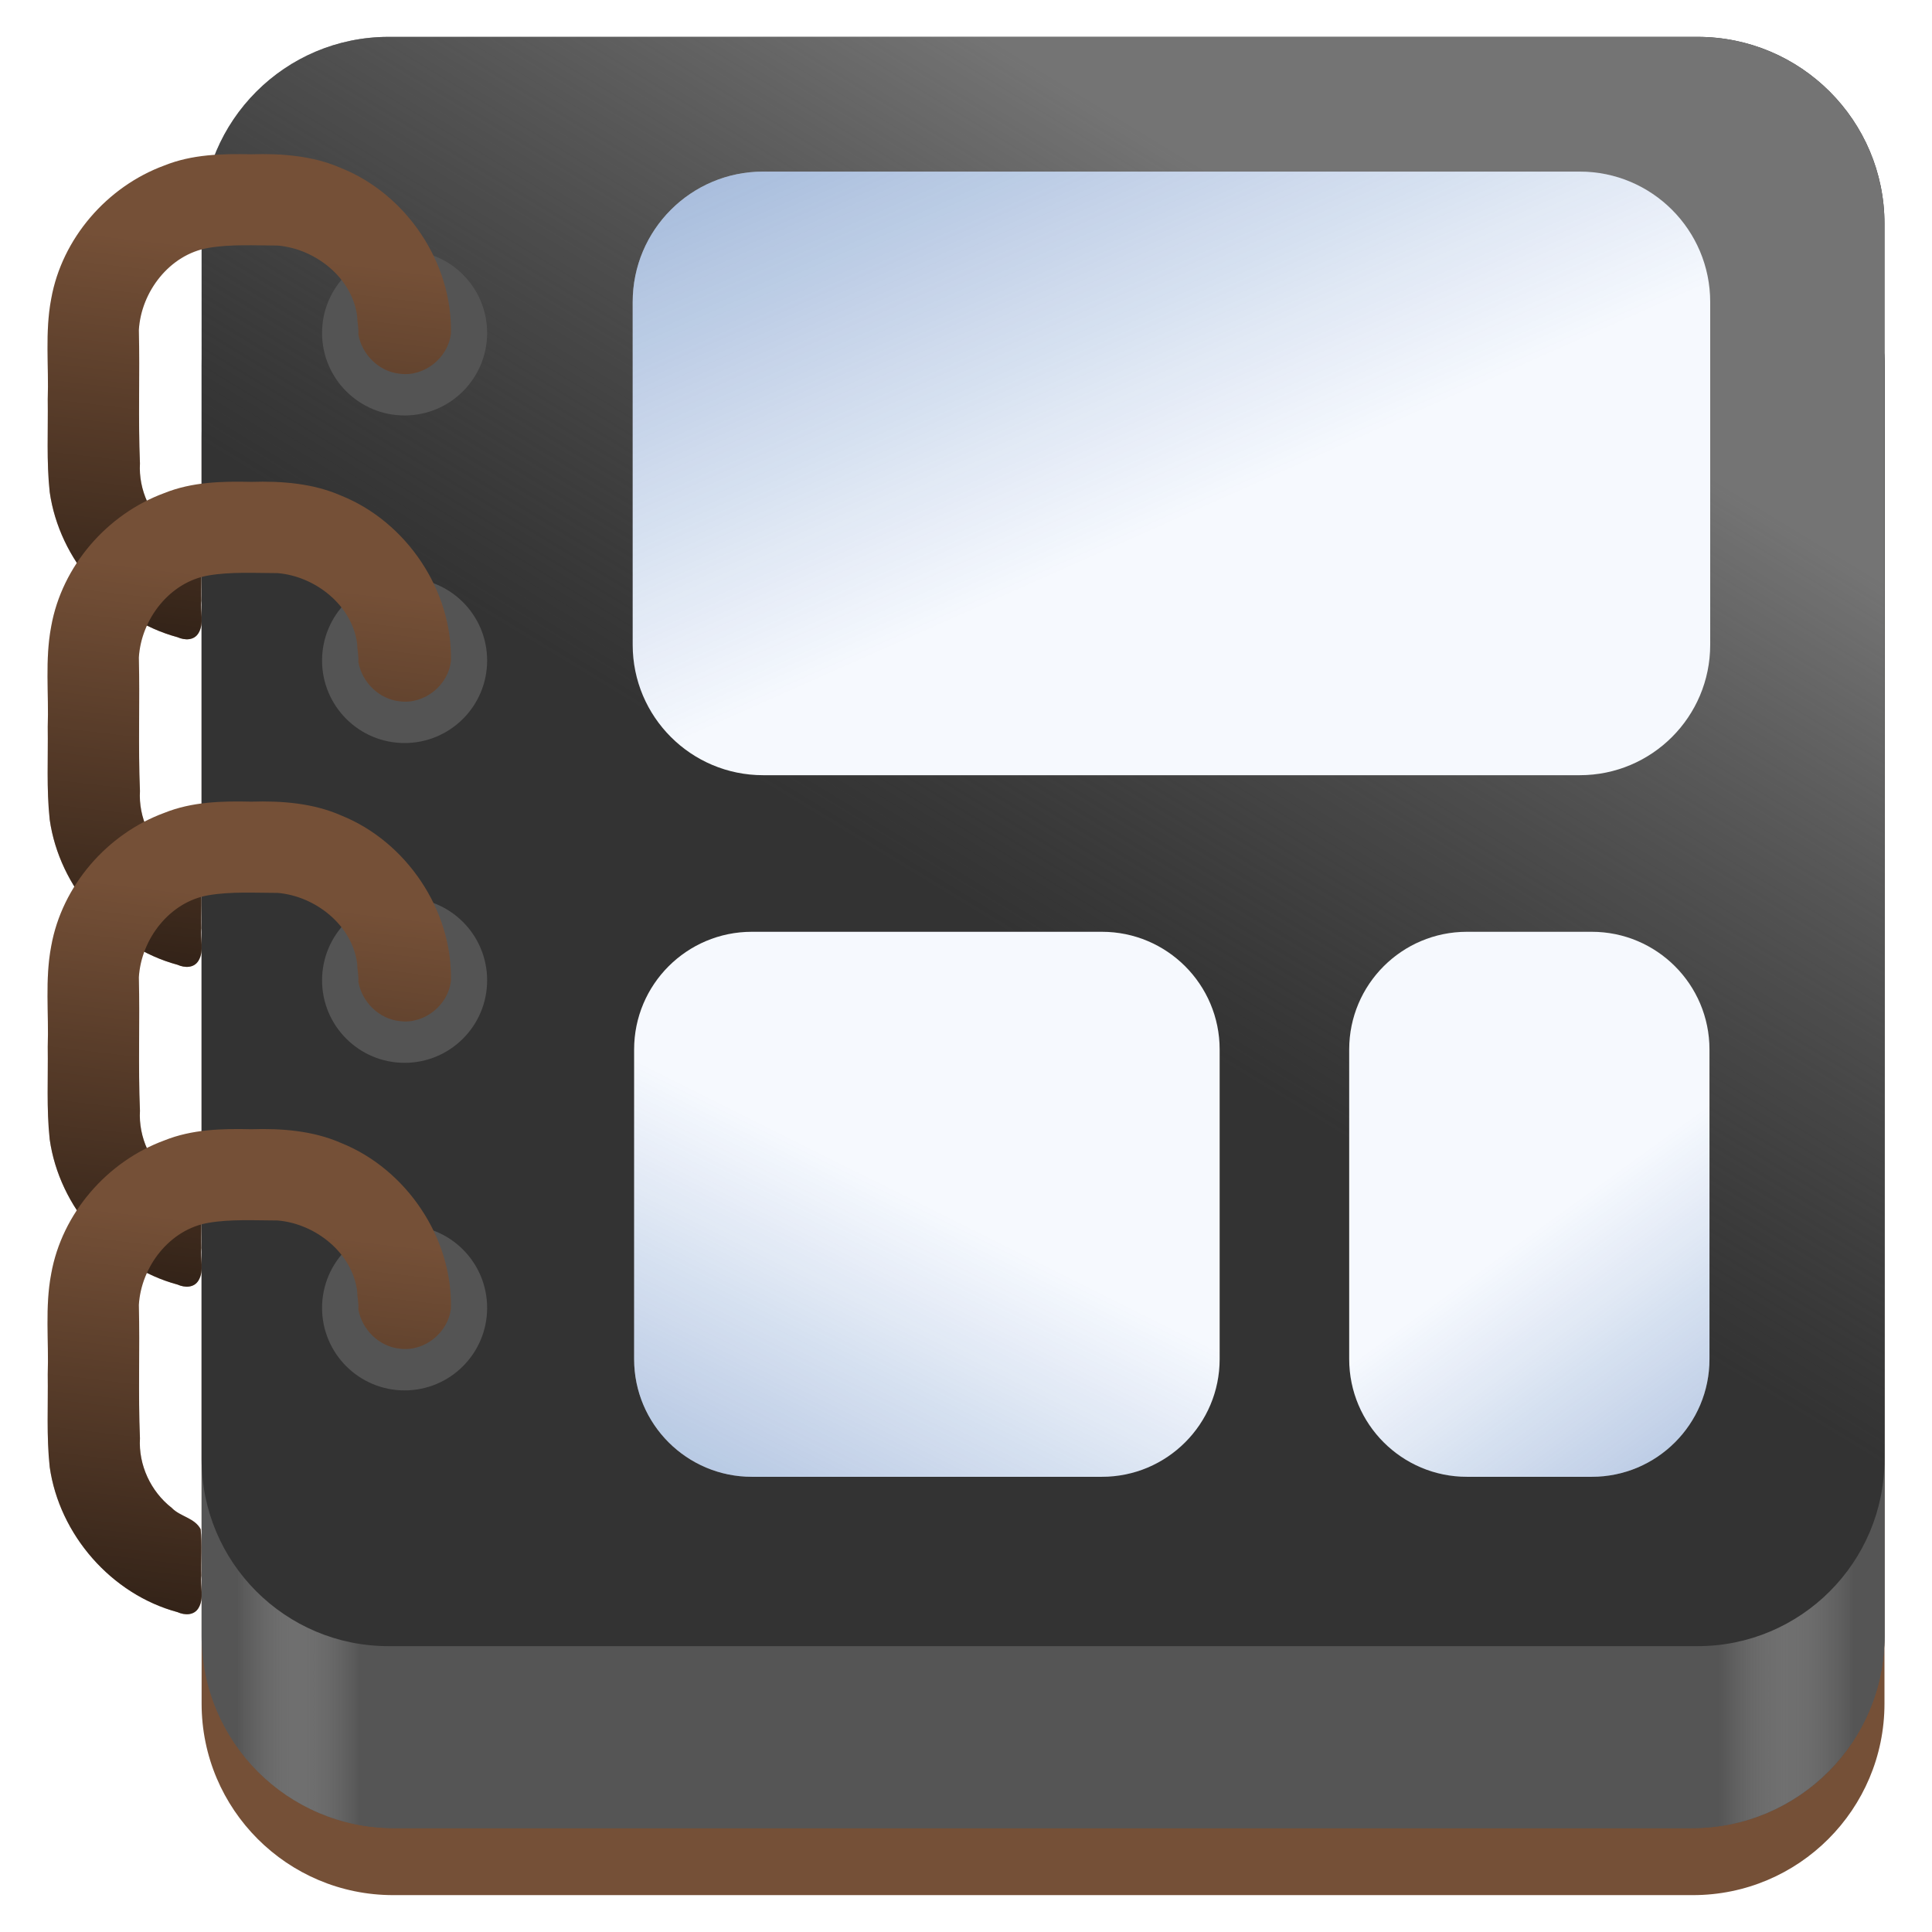
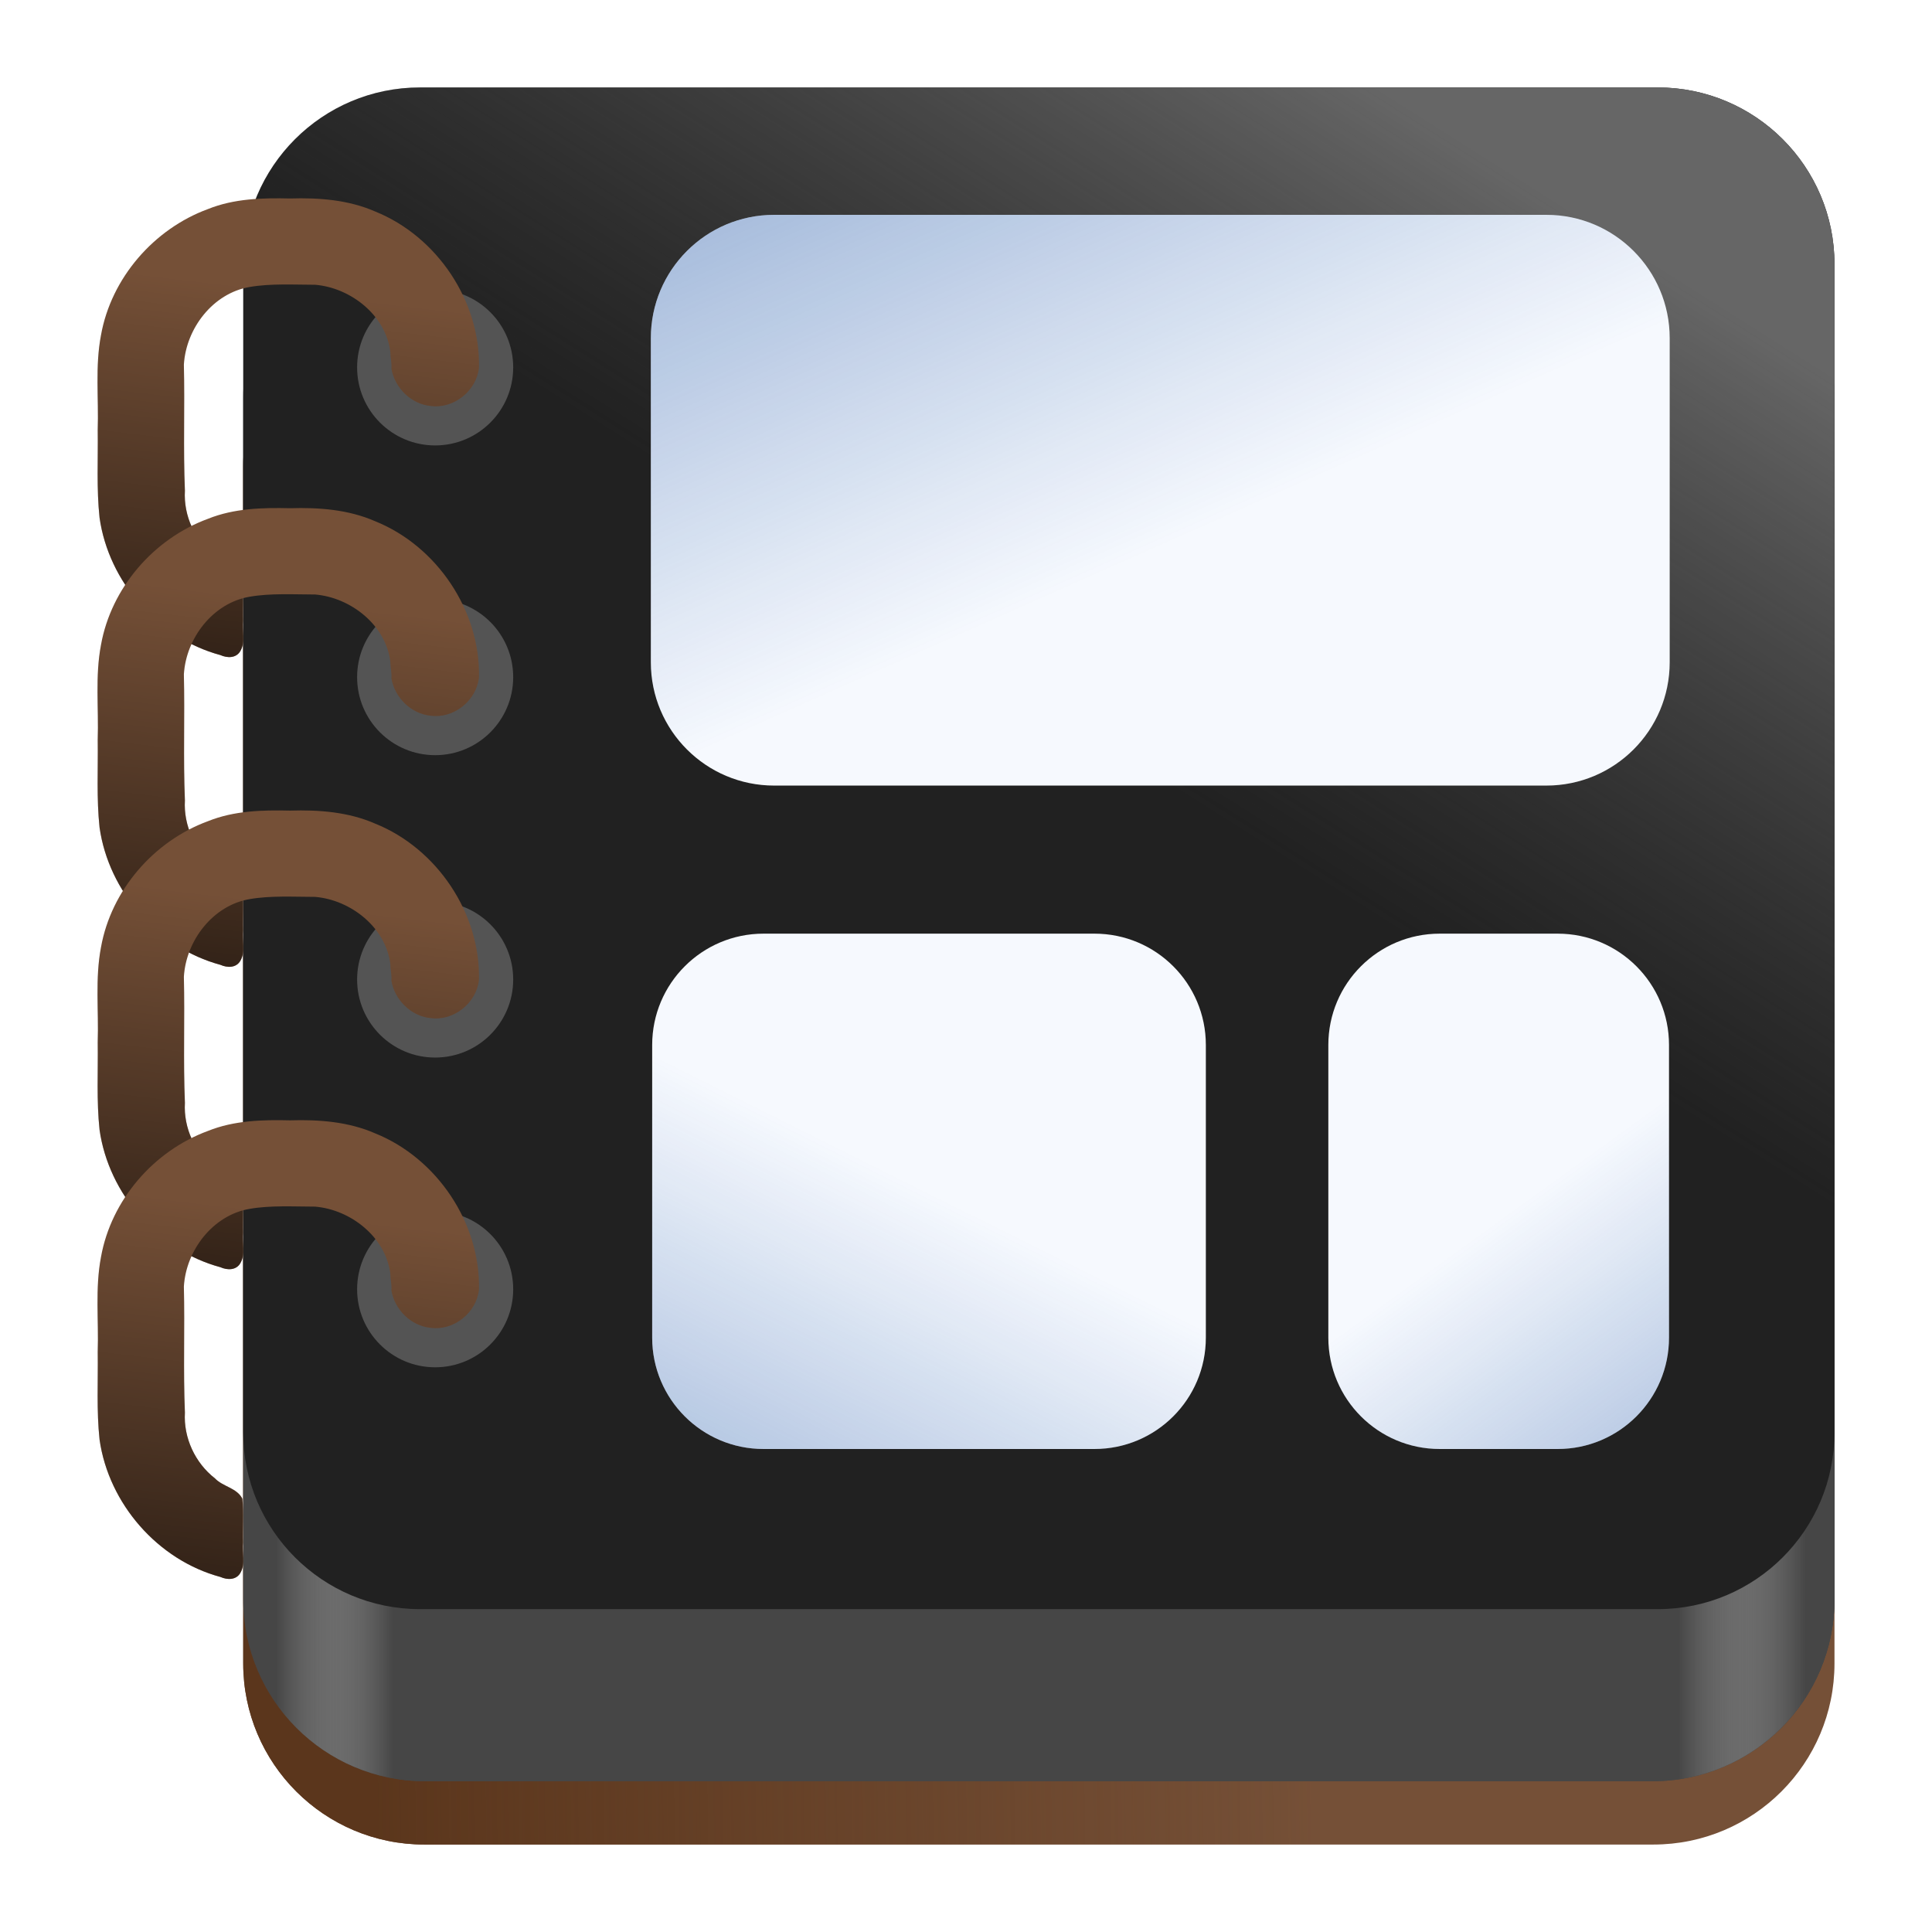
<svg xmlns="http://www.w3.org/2000/svg" xmlns:xlink="http://www.w3.org/1999/xlink" width="200mm" height="200mm" viewBox="0 0 200 200" version="1.1" id="svg1">
  <defs id="defs1">
+     <linearGradient id="linearGradient2">
+       <stop style="stop-color:#5b361c;stop-opacity:1;" offset="0" id="stop1" />
+       <stop style="stop-color:#5b361c;stop-opacity:0;" offset="1" id="stop2" />
+     </linearGradient>
    <linearGradient id="linearGradient51">
      <stop style="stop-color:#11499d;stop-opacity:1;" offset="0" id="stop51" />
      <stop style="stop-color:#11499d;stop-opacity:0;" offset="1" id="stop52" />
    </linearGradient>
    <linearGradient id="linearGradient49">
      <stop style="stop-color:#11499d;stop-opacity:1;" offset="0" id="stop49" />
      <stop style="stop-color:#11499d;stop-opacity:0;" offset="1" id="stop50" />
    </linearGradient>
    <linearGradient id="linearGradient47">
      <stop style="stop-color:#11499d;stop-opacity:1;" offset="0" id="stop47" />
      <stop style="stop-color:#11499d;stop-opacity:0;" offset="1" id="stop48" />
    </linearGradient>
    <linearGradient id="linearGradient46">
-       <stop style="stop-color:#555555;stop-opacity:1;" offset="0" id="stop45" />
-       <stop style="stop-color:#bebebe;stop-opacity:0;" offset="1" id="stop46" />
+       <stop style="stop-color:#464646;stop-opacity:1;" offset="0" id="stop45" />
+       <stop style="stop-color:#dcdcdc;stop-opacity:0;" offset="1" id="stop46" />
    </linearGradient>
    <linearGradient id="linearGradient42">
-       <stop style="stop-color:#555555;stop-opacity:1;" offset="0" id="stop43" />
-       <stop style="stop-color:#bebebe;stop-opacity:0;" offset="1" id="stop44" />
+       <stop style="stop-color:#464646;stop-opacity:1;" offset="0" id="stop43" />
+       <stop style="stop-color:#dcdcdc;stop-opacity:0;" offset="1" id="stop44" />
    </linearGradient>
    <linearGradient id="linearGradient35">
-       <stop style="stop-color:#747474;stop-opacity:1;" offset="0" id="stop35" />
-       <stop style="stop-color:#5c5c5c;stop-opacity:0;" offset="1" id="stop36" />
+       <stop style="stop-color:#666666;stop-opacity:1;" offset="0" id="stop35" />
+       <stop style="stop-color:#4d4d4d;stop-opacity:0;" offset="1" id="stop36" />
    </linearGradient>
    <linearGradient id="linearGradient14">
      <stop style="stop-color:#000000;stop-opacity:1;" offset="0" id="stop14" />
      <stop style="stop-color:#000000;stop-opacity:0;" offset="1" id="stop15" />
    </linearGradient>
    <linearGradient xlink:href="#linearGradient14" id="linearGradient15" x1="18.795" y1="107.236" x2="26.339" y2="43.894" gradientUnits="userSpaceOnUse" />
-     <linearGradient xlink:href="#linearGradient35" id="linearGradient36" x1="120.291" y1="41.658" x2="84.461" y2="100.553" gradientUnits="userSpaceOnUse" />
+     <linearGradient xlink:href="#linearGradient35" id="linearGradient36" x1="135.834" y1="28.205" x2="99.594" y2="85.502" gradientUnits="userSpaceOnUse" />
    <linearGradient xlink:href="#linearGradient46" id="linearGradient44" x1="41.566" y1="181.055" x2="30.337" y2="181.055" gradientUnits="userSpaceOnUse" />
    <linearGradient xlink:href="#linearGradient42" id="linearGradient45" gradientUnits="userSpaceOnUse" x1="177.575" y1="181.391" x2="165.3" y2="181.391" />
    <linearGradient xlink:href="#linearGradient47" id="linearGradient48" x1="41.359" y1="-41.785" x2="96.203" y2="81.488" gradientUnits="userSpaceOnUse" />
    <linearGradient xlink:href="#linearGradient49" id="linearGradient50" x1="202.549" y1="215.837" x2="146.65" y2="138.532" gradientUnits="userSpaceOnUse" />
    <linearGradient xlink:href="#linearGradient51" id="linearGradient52" x1="48.915" y1="239.55" x2="99.551" y2="138.056" gradientUnits="userSpaceOnUse" />
    <linearGradient xlink:href="#linearGradient14" id="linearGradient53" gradientUnits="userSpaceOnUse" x1="18.795" y1="107.236" x2="26.339" y2="43.894" />
    <linearGradient xlink:href="#linearGradient14" id="linearGradient57" gradientUnits="userSpaceOnUse" x1="18.795" y1="107.236" x2="26.339" y2="43.894" />
    <linearGradient xlink:href="#linearGradient14" id="linearGradient58" gradientUnits="userSpaceOnUse" x1="18.795" y1="107.236" x2="26.339" y2="43.894" />
+     <linearGradient xlink:href="#linearGradient2" id="linearGradient1" x1="39.643" y1="193.893" x2="130.39" y2="192.521" gradientUnits="userSpaceOnUse" />
  </defs>
-   <g id="layer2" transform="translate(5.69944,-13.22542)">
+   <g id="layer2" transform="matrix(0.9455728,0,0,0.9455728,10.83195,-7.06288)">
    <g id="g34" transform="matrix(1.137088,0,0,1.137088,-15.68836,-15.46739)">
      <rect style="fill:#755037;fill-opacity:1;stroke-width:6.315;stroke-linecap:round;stroke-linejoin:round;stroke-dasharray:none" id="rect12" width="153.207" height="150.155" x="27.139" y="47.609" ry="17.441" />
-       <rect style="fill:#555555;fill-opacity:1;stroke-width:6.326;stroke-linecap:round;stroke-linejoin:round;stroke-dasharray:none" id="rect15" width="153.207" height="150.701" x="27.139" y="40.963" ry="17.504" />
+       <rect style="fill:url(#linearGradient1);fill-opacity:1;stroke-width:6.315;stroke-linecap:round;stroke-linejoin:round;stroke-dasharray:none" id="rect1" width="153.207" height="150.155" x="27.139" y="47.609" ry="17.441" />
+       <rect style="fill:#464646;fill-opacity:1;stroke-width:6.326;stroke-linecap:round;stroke-linejoin:round;stroke-dasharray:none" id="rect15" width="153.207" height="150.701" x="27.139" y="40.963" ry="17.504" />
      <rect style="fill:url(#linearGradient44);fill-opacity:1;stroke-width:6.326;stroke-linecap:round;stroke-linejoin:round;stroke-dasharray:none" id="rect44" width="153.207" height="150.701" x="27.139" y="40.963" ry="17.504" />
      <rect style="fill:url(#linearGradient45);fill-opacity:1;stroke-width:6.326;stroke-linecap:round;stroke-linejoin:round;stroke-dasharray:none" id="rect45" width="153.207" height="150.701" x="27.139" y="40.963" ry="17.504" />
    </g>
    <g id="g35" transform="matrix(1.137088,0,0,1.137088,-15.68836,-15.46739)">
-       <rect style="fill:#333333;fill-opacity:1;stroke-width:6.237;stroke-linecap:round;stroke-linejoin:round;stroke-dasharray:none" id="rect14" width="153.207" height="146.507" x="27.139" y="28.591" ry="17.017" />
+       <rect style="fill:#212121;fill-opacity:1;stroke-width:6.237;stroke-linecap:round;stroke-linejoin:round;stroke-dasharray:none" id="rect14" width="153.207" height="146.507" x="27.139" y="28.591" ry="17.017" />
      <rect style="fill:url(#linearGradient36);fill-opacity:1;stroke-width:6.237;stroke-linecap:round;stroke-linejoin:round;stroke-dasharray:none" id="rect35" width="153.207" height="146.507" x="27.139" y="28.591" ry="17.017" />
      <rect style="fill:#f6f9fe;fill-opacity:1;stroke-width:4.063;stroke-linecap:round;stroke-linejoin:round" id="rect36" width="32.8" height="49.617" x="131.614" y="110.063" ry="10.719" />
      <rect style="fill:url(#linearGradient50);stroke-width:4.063;stroke-linecap:round;stroke-linejoin:round" id="rect48" width="32.8" height="49.617" x="131.614" y="110.063" ry="10.719" />
      <rect style="fill:#f6f9fe;fill-opacity:1;stroke-width:5.18;stroke-linecap:round;stroke-linejoin:round" id="rect33" width="53.307" height="49.617" x="66.514" y="110.063" ry="10.719" />
      <rect style="fill:url(#linearGradient52);fill-opacity:1;stroke-width:5.18;stroke-linecap:round;stroke-linejoin:round" id="rect50" width="53.307" height="49.617" x="66.514" y="110.063" ry="10.719" />
      <rect style="fill:#f6f9fe;fill-opacity:1;stroke-width:7.395;stroke-linecap:round;stroke-linejoin:round" id="rect25" width="98.095" height="54.951" x="66.385" y="40.856" ry="11.871" />
      <rect style="fill:url(#linearGradient48);fill-opacity:1;stroke-width:7.395;stroke-linecap:round;stroke-linejoin:round" id="rect46" width="98.095" height="54.951" x="66.385" y="40.856" ry="11.871" />
    </g>
    <g id="g15" transform="matrix(1.137088,0,0,1.137088,-15.36657,-11.47531)">
      <ellipse style="fill:#545454;fill-opacity:1;stroke-width:5.26;stroke-linecap:round;stroke-linejoin:round" id="path15" cx="45.619" cy="52.128" rx="7.514" ry="7.512" transform="translate(-0.2829911,-0.09354432)" />
      <path id="rect13" style="fill:#755037;fill-opacity:1;stroke-width:6.743;stroke-linecap:round;stroke-linejoin:round" d="m 31.372,35.77 c -2.664,-0.064 -5.397,0.007 -7.904,1.017 -5.221,1.915 -9.326,6.646 -10.305,12.143 -0.577,3.017 -0.212,6.1 -0.315,9.149 0.039,2.811 -0.123,5.638 0.178,8.437 0.879,6.165 5.609,11.592 11.635,13.216 0.659,0.296 1.518,0.313 1.921,-0.39 0.523,-0.888 0.132,-1.961 0.248,-2.932 -0.04,-1.405 0.082,-2.83 -0.062,-4.223 -0.535,-1.036 -1.863,-1.14 -2.632,-1.946 -1.911,-1.489 -3.037,-3.908 -2.893,-6.333 -0.171,-4.046 -0.001,-8.099 -0.1,-12.145 0.207,-3.486 2.804,-6.874 6.332,-7.471 2.007,-0.349 4.224,-0.219 6.314,-0.214 3.421,0.293 6.776,2.924 7.23,6.435 0.007,0.569 0.151,1.099 0.106,1.646 0.327,1.849 1.89,3.407 3.781,3.588 C 47.128,56.046 49.312,54.294 49.553,52.076 49.705,45.657 45.51,39.418 39.564,37.025 36.997,35.899 34.141,35.683 31.372,35.77 Z" />
      <path id="path14" style="fill:url(#linearGradient53);fill-opacity:1;stroke-width:6.743;stroke-linecap:round;stroke-linejoin:round" d="m 31.372,35.77 c -2.664,-0.064 -5.397,0.007 -7.904,1.017 -5.221,1.915 -9.326,6.646 -10.305,12.143 -0.577,3.017 -0.212,6.1 -0.315,9.149 0.039,2.811 -0.123,5.638 0.178,8.437 0.879,6.165 5.609,11.592 11.635,13.216 0.659,0.296 1.518,0.313 1.921,-0.39 0.523,-0.888 0.132,-1.961 0.248,-2.932 -0.04,-1.405 0.082,-2.83 -0.062,-4.223 -0.535,-1.036 -1.863,-1.14 -2.632,-1.946 -1.911,-1.489 -3.037,-3.908 -2.893,-6.333 -0.171,-4.046 -0.001,-8.099 -0.1,-12.145 0.207,-3.486 2.804,-6.874 6.332,-7.471 2.007,-0.349 4.224,-0.219 6.314,-0.214 3.421,0.293 6.776,2.924 7.23,6.435 0.007,0.569 0.151,1.099 0.106,1.646 0.327,1.849 1.89,3.407 3.781,3.588 C 47.128,56.046 49.312,54.294 49.553,52.076 49.705,45.657 45.51,39.418 39.564,37.025 36.997,35.899 34.141,35.683 31.372,35.77 Z" />
    </g>
    <g id="g53" transform="matrix(1.137088,0,0,1.137088,-15.36657,22.43463)">
      <ellipse style="fill:#545454;fill-opacity:1;stroke-width:5.26;stroke-linecap:round;stroke-linejoin:round" id="ellipse52" cx="45.619" cy="52.128" rx="7.514" ry="7.512" transform="translate(-0.2829911,-0.09354432)" />
      <path id="path52" style="fill:#755037;fill-opacity:1;stroke-width:6.743;stroke-linecap:round;stroke-linejoin:round" d="m 31.372,35.77 c -2.664,-0.064 -5.397,0.007 -7.904,1.017 -5.221,1.915 -9.326,6.646 -10.305,12.143 -0.577,3.017 -0.212,6.1 -0.315,9.149 0.039,2.811 -0.123,5.638 0.178,8.437 0.879,6.165 5.609,11.592 11.635,13.216 0.659,0.296 1.518,0.313 1.921,-0.39 0.523,-0.888 0.132,-1.961 0.248,-2.932 -0.04,-1.405 0.082,-2.83 -0.062,-4.223 -0.535,-1.036 -1.863,-1.14 -2.632,-1.946 -1.911,-1.489 -3.037,-3.908 -2.893,-6.333 -0.171,-4.046 -0.001,-8.099 -0.1,-12.145 0.207,-3.486 2.804,-6.874 6.332,-7.471 2.007,-0.349 4.224,-0.219 6.314,-0.214 3.421,0.293 6.776,2.924 7.23,6.435 0.007,0.569 0.151,1.099 0.106,1.646 0.327,1.849 1.89,3.407 3.781,3.588 C 47.128,56.046 49.312,54.294 49.553,52.076 49.705,45.657 45.51,39.418 39.564,37.025 36.997,35.899 34.141,35.683 31.372,35.77 Z" />
      <path id="path53" style="fill:url(#linearGradient15);fill-opacity:1;stroke-width:6.743;stroke-linecap:round;stroke-linejoin:round" d="m 31.372,35.77 c -2.664,-0.064 -5.397,0.007 -7.904,1.017 -5.221,1.915 -9.326,6.646 -10.305,12.143 -0.577,3.017 -0.212,6.1 -0.315,9.149 0.039,2.811 -0.123,5.638 0.178,8.437 0.879,6.165 5.609,11.592 11.635,13.216 0.659,0.296 1.518,0.313 1.921,-0.39 0.523,-0.888 0.132,-1.961 0.248,-2.932 -0.04,-1.405 0.082,-2.83 -0.062,-4.223 -0.535,-1.036 -1.863,-1.14 -2.632,-1.946 -1.911,-1.489 -3.037,-3.908 -2.893,-6.333 -0.171,-4.046 -0.001,-8.099 -0.1,-12.145 0.207,-3.486 2.804,-6.874 6.332,-7.471 2.007,-0.349 4.224,-0.219 6.314,-0.214 3.421,0.293 6.776,2.924 7.23,6.435 0.007,0.569 0.151,1.099 0.106,1.646 0.327,1.849 1.89,3.407 3.781,3.588 C 47.128,56.046 49.312,54.294 49.553,52.076 49.705,45.657 45.51,39.418 39.564,37.025 36.997,35.899 34.141,35.683 31.372,35.77 Z" />
    </g>
    <g id="g55" transform="matrix(1.137088,0,0,1.137088,-15.36657,55.53925)">
      <ellipse style="fill:#545454;fill-opacity:1;stroke-width:5.26;stroke-linecap:round;stroke-linejoin:round" id="ellipse53" cx="45.619" cy="52.128" rx="7.514" ry="7.512" transform="translate(-0.2829911,-0.09354432)" />
      <path id="path54" style="fill:#755037;fill-opacity:1;stroke-width:6.743;stroke-linecap:round;stroke-linejoin:round" d="m 31.372,35.77 c -2.664,-0.064 -5.397,0.007 -7.904,1.017 -5.221,1.915 -9.326,6.646 -10.305,12.143 -0.577,3.017 -0.212,6.1 -0.315,9.149 0.039,2.811 -0.123,5.638 0.178,8.437 0.879,6.165 5.609,11.592 11.635,13.216 0.659,0.296 1.518,0.313 1.921,-0.39 0.523,-0.888 0.132,-1.961 0.248,-2.932 -0.04,-1.405 0.082,-2.83 -0.062,-4.223 -0.535,-1.036 -1.863,-1.14 -2.632,-1.946 -1.911,-1.489 -3.037,-3.908 -2.893,-6.333 -0.171,-4.046 -0.001,-8.099 -0.1,-12.145 0.207,-3.486 2.804,-6.874 6.332,-7.471 2.007,-0.349 4.224,-0.219 6.314,-0.214 3.421,0.293 6.776,2.924 7.23,6.435 0.007,0.569 0.151,1.099 0.106,1.646 0.327,1.849 1.89,3.407 3.781,3.588 C 47.128,56.046 49.312,54.294 49.553,52.076 49.705,45.657 45.51,39.418 39.564,37.025 36.997,35.899 34.141,35.683 31.372,35.77 Z" />
      <path id="path55" style="fill:url(#linearGradient58);fill-opacity:1;stroke-width:6.743;stroke-linecap:round;stroke-linejoin:round" d="m 31.372,35.77 c -2.664,-0.064 -5.397,0.007 -7.904,1.017 -5.221,1.915 -9.326,6.646 -10.305,12.143 -0.577,3.017 -0.212,6.1 -0.315,9.149 0.039,2.811 -0.123,5.638 0.178,8.437 0.879,6.165 5.609,11.592 11.635,13.216 0.659,0.296 1.518,0.313 1.921,-0.39 0.523,-0.888 0.132,-1.961 0.248,-2.932 -0.04,-1.405 0.082,-2.83 -0.062,-4.223 -0.535,-1.036 -1.863,-1.14 -2.632,-1.946 -1.911,-1.489 -3.037,-3.908 -2.893,-6.333 -0.171,-4.046 -0.001,-8.099 -0.1,-12.145 0.207,-3.486 2.804,-6.874 6.332,-7.471 2.007,-0.349 4.224,-0.219 6.314,-0.214 3.421,0.293 6.776,2.924 7.23,6.435 0.007,0.569 0.151,1.099 0.106,1.646 0.327,1.849 1.89,3.407 3.781,3.588 C 47.128,56.046 49.312,54.294 49.553,52.076 49.705,45.657 45.51,39.418 39.564,37.025 36.997,35.899 34.141,35.683 31.372,35.77 Z" />
    </g>
    <g id="g57" transform="matrix(1.137088,0,0,1.137088,-15.36657,89.44918)">
      <ellipse style="fill:#545454;fill-opacity:1;stroke-width:5.26;stroke-linecap:round;stroke-linejoin:round" id="ellipse55" cx="45.619" cy="52.128" rx="7.514" ry="7.512" transform="translate(-0.2829911,-0.09354432)" />
      <path id="path56" style="fill:#755037;fill-opacity:1;stroke-width:6.743;stroke-linecap:round;stroke-linejoin:round" d="m 31.372,35.77 c -2.664,-0.064 -5.397,0.007 -7.904,1.017 -5.221,1.915 -9.326,6.646 -10.305,12.143 -0.577,3.017 -0.212,6.1 -0.315,9.149 0.039,2.811 -0.123,5.638 0.178,8.437 0.879,6.165 5.609,11.592 11.635,13.216 0.659,0.296 1.518,0.313 1.921,-0.39 0.523,-0.888 0.132,-1.961 0.248,-2.932 -0.04,-1.405 0.082,-2.83 -0.062,-4.223 -0.535,-1.036 -1.863,-1.14 -2.632,-1.946 -1.911,-1.489 -3.037,-3.908 -2.893,-6.333 -0.171,-4.046 -0.001,-8.099 -0.1,-12.145 0.207,-3.486 2.804,-6.874 6.332,-7.471 2.007,-0.349 4.224,-0.219 6.314,-0.214 3.421,0.293 6.776,2.924 7.23,6.435 0.007,0.569 0.151,1.099 0.106,1.646 0.327,1.849 1.89,3.407 3.781,3.588 C 47.128,56.046 49.312,54.294 49.553,52.076 49.705,45.657 45.51,39.418 39.564,37.025 36.997,35.899 34.141,35.683 31.372,35.77 Z" />
      <path id="path57" style="fill:url(#linearGradient57);fill-opacity:1;stroke-width:6.743;stroke-linecap:round;stroke-linejoin:round" d="m 31.372,35.77 c -2.664,-0.064 -5.397,0.007 -7.904,1.017 -5.221,1.915 -9.326,6.646 -10.305,12.143 -0.577,3.017 -0.212,6.1 -0.315,9.149 0.039,2.811 -0.123,5.638 0.178,8.437 0.879,6.165 5.609,11.592 11.635,13.216 0.659,0.296 1.518,0.313 1.921,-0.39 0.523,-0.888 0.132,-1.961 0.248,-2.932 -0.04,-1.405 0.082,-2.83 -0.062,-4.223 -0.535,-1.036 -1.863,-1.14 -2.632,-1.946 -1.911,-1.489 -3.037,-3.908 -2.893,-6.333 -0.171,-4.046 -0.001,-8.099 -0.1,-12.145 0.207,-3.486 2.804,-6.874 6.332,-7.471 2.007,-0.349 4.224,-0.219 6.314,-0.214 3.421,0.293 6.776,2.924 7.23,6.435 0.007,0.569 0.151,1.099 0.106,1.646 0.327,1.849 1.89,3.407 3.781,3.588 C 47.128,56.046 49.312,54.294 49.553,52.076 49.705,45.657 45.51,39.418 39.564,37.025 36.997,35.899 34.141,35.683 31.372,35.77 Z" />
    </g>
  </g>
</svg>
